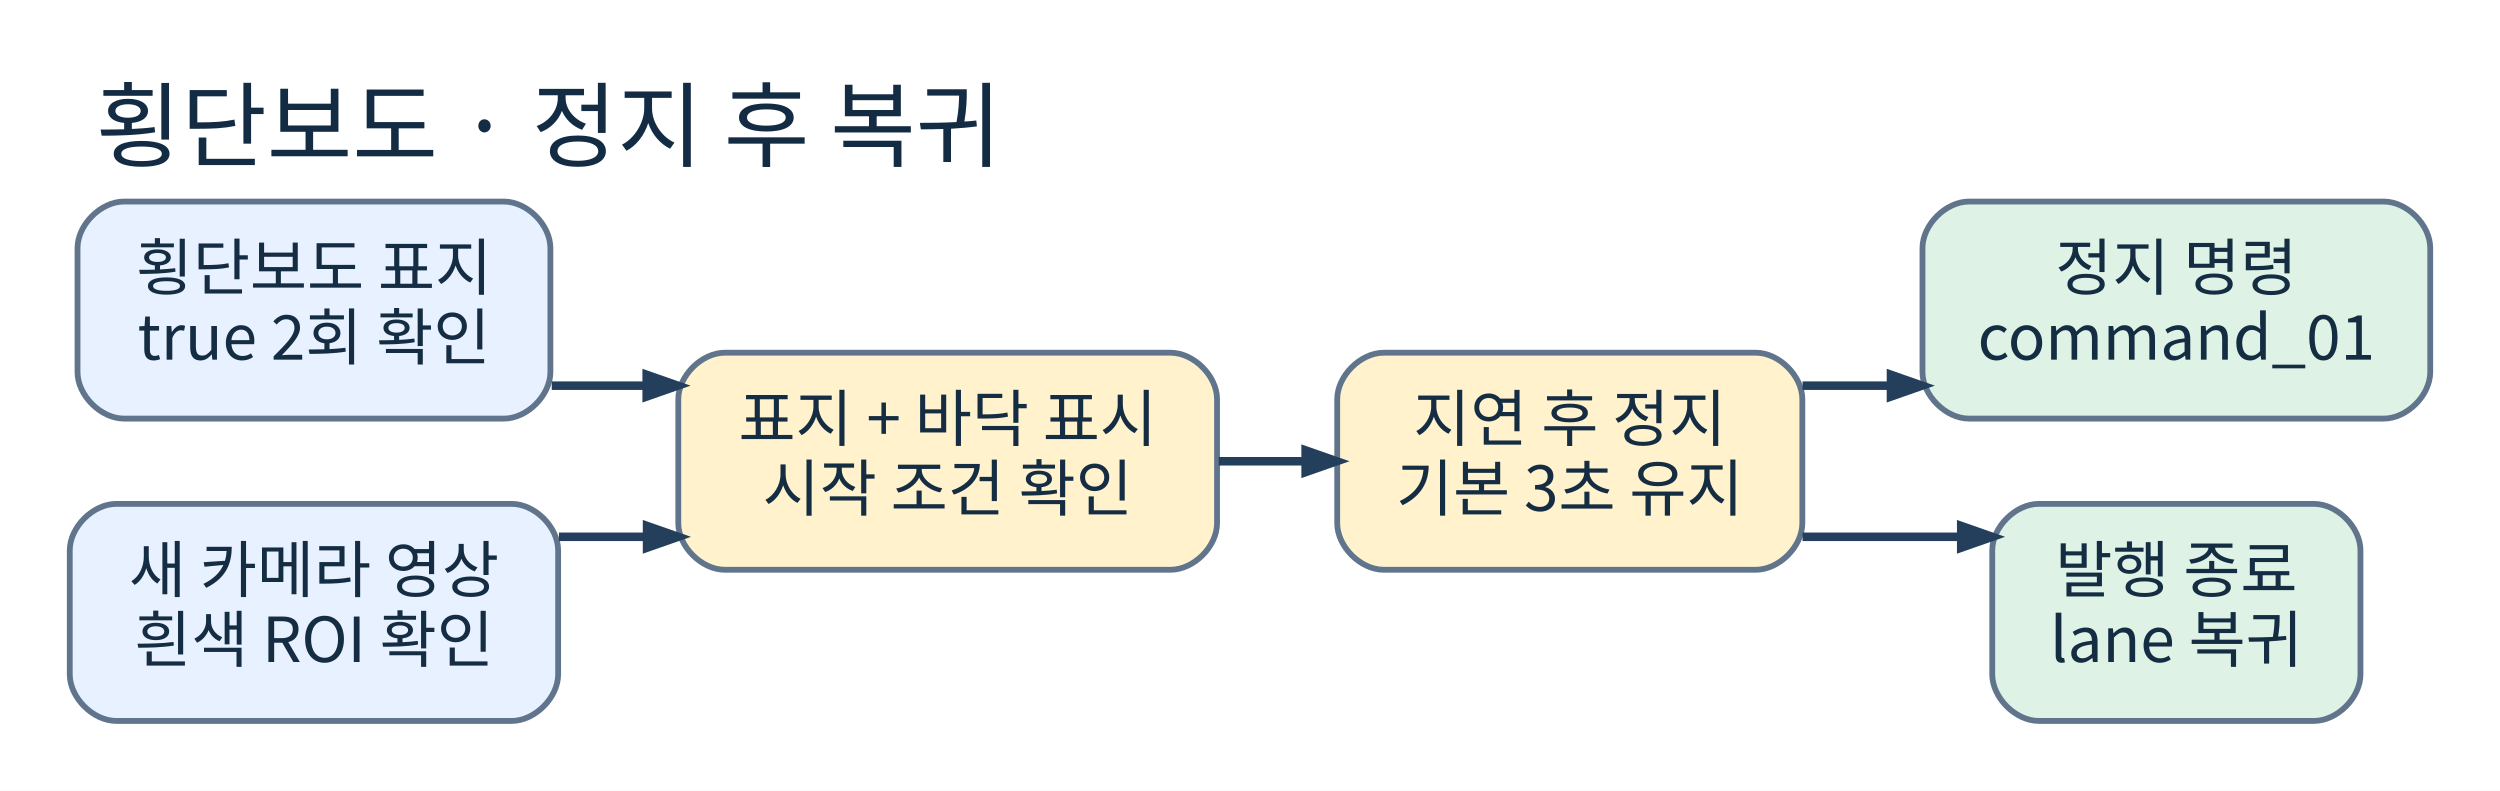
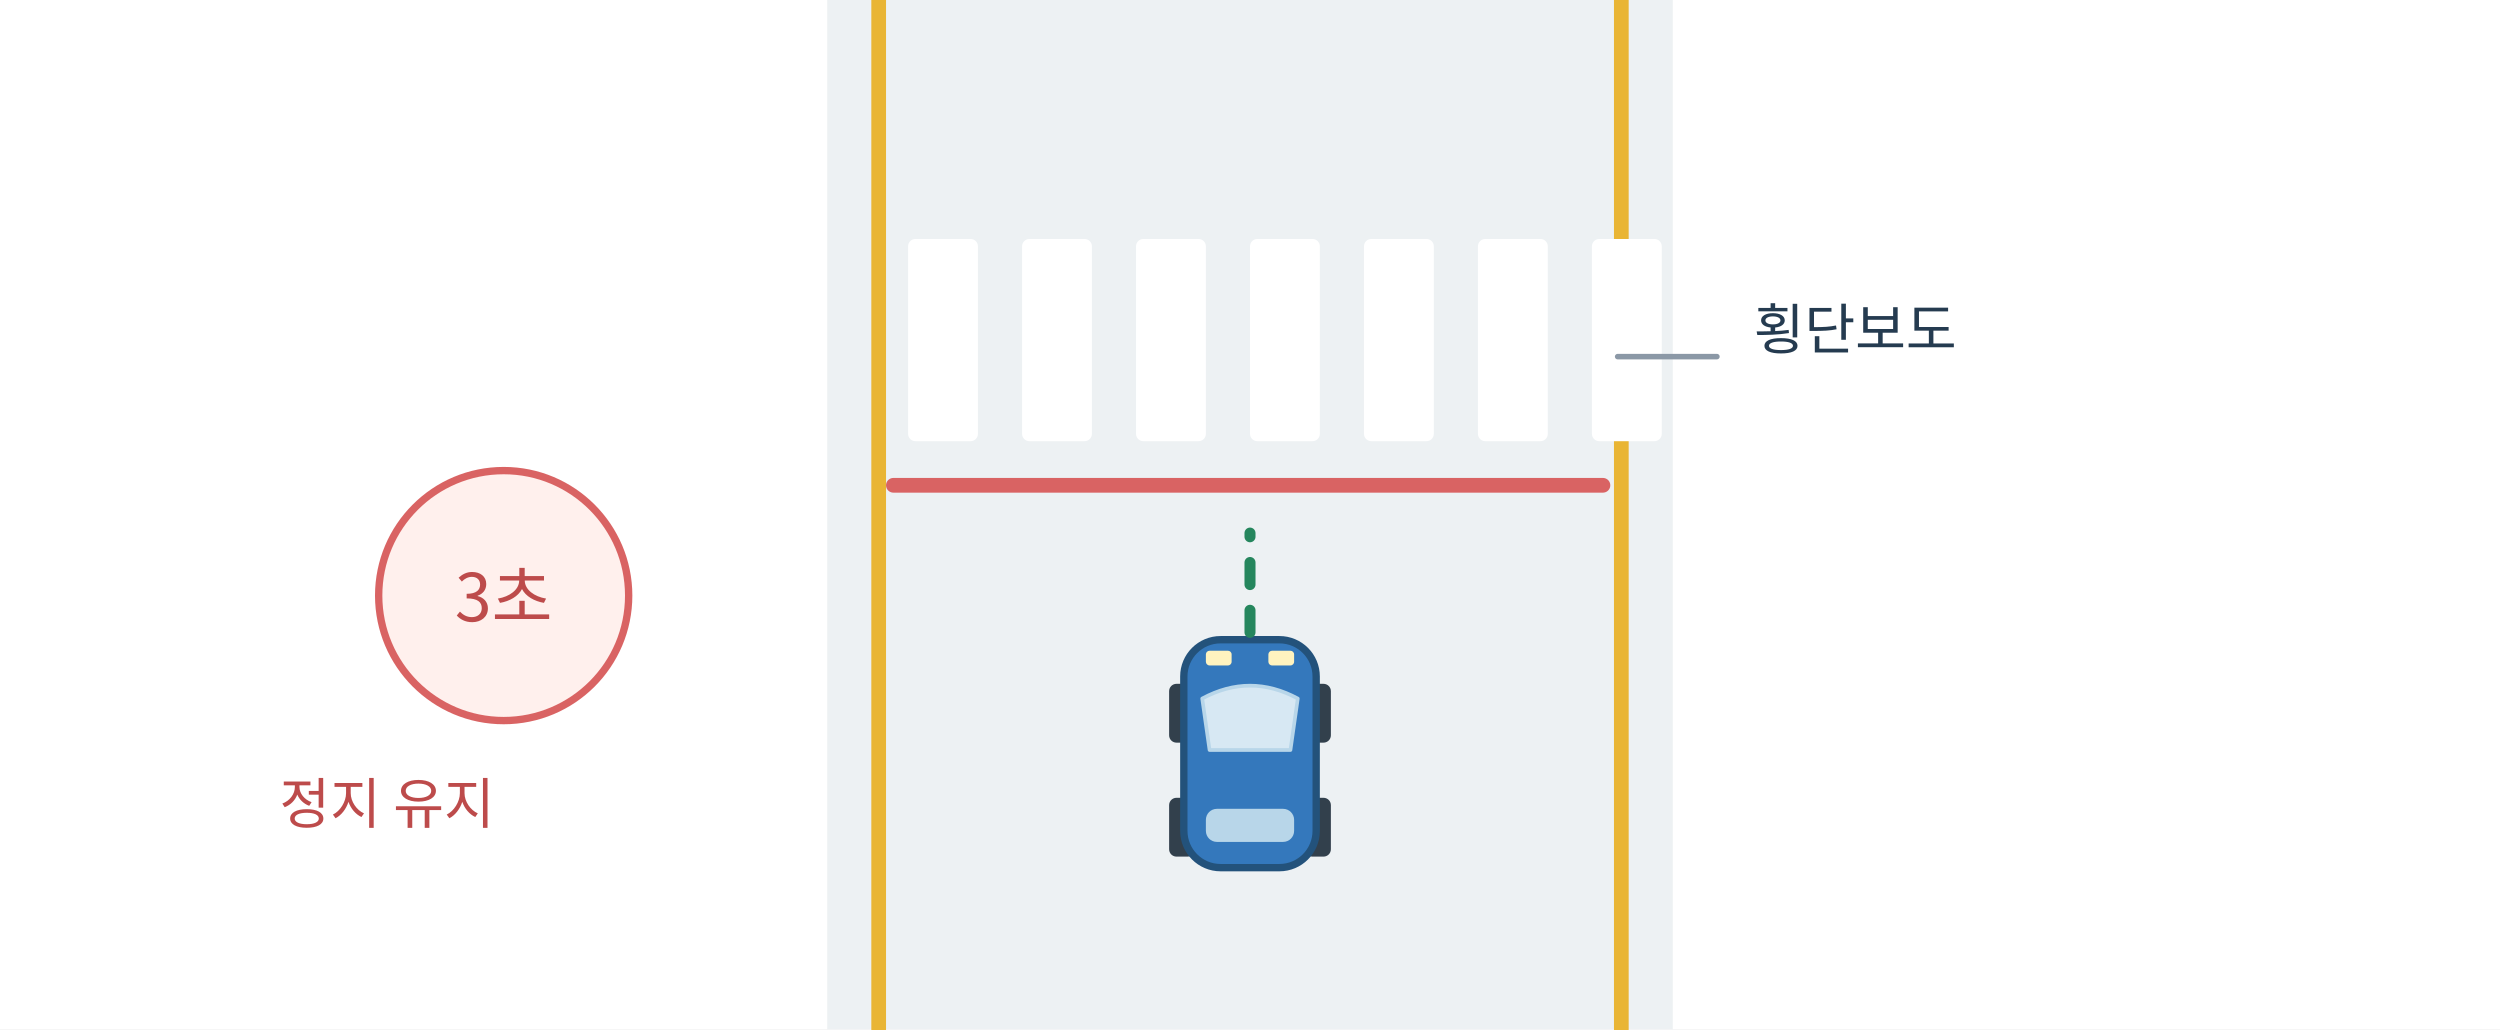
- <svg xmlns="http://www.w3.org/2000/svg" width="645pt" height="204pt" viewBox="0.00 0.00 645.00 204.00">
-   <g id="graph0" class="graph" transform="scale(1 1) rotate(0) translate(18 186)">
-     <polygon fill="white" stroke="transparent" points="-18,18 -18,-186 627,-186 627,18 -18,18" />
-     <text text-anchor="middle" x="123.5" y="-144.8" font-family="Noto Sans CJK KR" font-size="24.00" fill="#132b43">횡단보도 · 정지 후 복귀</text>
-     <g id="node1" class="node">
-       <path fill="#e8f1ff" stroke="#60758c" stroke-width="1.5" d="M112,-134C112,-134 14,-134 14,-134 8,-134 2,-128 2,-122 2,-122 2,-90 2,-90 2,-84 8,-78 14,-78 14,-78 112,-78 112,-78 118,-78 124,-84 124,-90 124,-90 124,-122 124,-122 124,-128 118,-134 112,-134" />
-       <text text-anchor="middle" x="63" y="-111.2" font-family="Noto Sans CJK KR" font-size="16.00" fill="#152d43">횡단보도 표지</text>
-       <text text-anchor="middle" x="63" y="-93.2" font-family="Noto Sans CJK KR" font-size="16.00" fill="#152d43">true 2회 확인</text>
-     </g>
-     <g id="node3" class="node">
-       <path fill="#fff2cc" stroke="#60758c" stroke-width="1.5" d="M284,-95C284,-95 169,-95 169,-95 163,-95 157,-89 157,-83 157,-83 157,-51 157,-51 157,-45 163,-39 169,-39 169,-39 284,-39 284,-39 290,-39 296,-45 296,-51 296,-51 296,-83 296,-83 296,-89 290,-95 284,-95" />
-       <text text-anchor="middle" x="226.5" y="-72.2" font-family="Noto Sans CJK KR" font-size="16.00" fill="#152d43">표지 + 바닥 표시</text>
-       <text text-anchor="middle" x="226.5" y="-54.2" font-family="Noto Sans CJK KR" font-size="16.00" fill="#152d43">시작 조건 확인</text>
-     </g>
-     <g id="edge1" class="edge">
-       <path fill="none" stroke="#243f5b" stroke-width="2.2" d="M124.35,-86.5C124.35,-86.5 148.84,-86.5 148.84,-86.5" />
-       <polygon fill="#243f5b" stroke="#243f5b" stroke-width="2.2" points="148.84,-89.3 156.84,-86.5 148.84,-83.7 148.84,-89.3" />
-     </g>
-     <g id="node2" class="node">
-       <path fill="#e8f1ff" stroke="#60758c" stroke-width="1.5" d="M114,-56C114,-56 12,-56 12,-56 6,-56 0,-50 0,-44 0,-44 0,-12 0,-12 0,-6 6,0 12,0 12,0 114,0 114,0 120,0 126,-6 126,-12 126,-12 126,-44 126,-44 126,-50 120,-56 114,-56" />
-       <text text-anchor="middle" x="63" y="-33.2" font-family="Noto Sans CJK KR" font-size="16.00" fill="#152d43">새 카메라 영상</text>
-       <text text-anchor="middle" x="63" y="-15.2" font-family="Noto Sans CJK KR" font-size="16.00" fill="#152d43">흰색 ROI 확인</text>
-     </g>
-     <g id="edge2" class="edge">
-       <path fill="none" stroke="#243f5b" stroke-width="2.2" d="M126.21,-47.5C126.21,-47.5 148.94,-47.5 148.94,-47.5" />
-       <polygon fill="#243f5b" stroke="#243f5b" stroke-width="2.2" points="148.94,-50.3 156.94,-47.5 148.94,-44.7 148.94,-50.3" />
-     </g>
-     <g id="node4" class="node">
-       <path fill="#fff2cc" stroke="#60758c" stroke-width="1.5" d="M435,-95C435,-95 339,-95 339,-95 333,-95 327,-89 327,-83 327,-83 327,-51 327,-51 327,-45 333,-39 339,-39 339,-39 435,-39 435,-39 441,-39 447,-45 447,-51 447,-51 447,-83 447,-83 447,-89 441,-95 435,-95" />
-       <text text-anchor="middle" x="387" y="-72.2" font-family="Noto Sans CJK KR" font-size="16.00" fill="#152d43">지연 후 정지</text>
-       <text text-anchor="middle" x="387" y="-54.2" font-family="Noto Sans CJK KR" font-size="16.00" fill="#152d43">기본 3초 유지</text>
-     </g>
-     <g id="edge3" class="edge">
-       <path fill="none" stroke="#243f5b" stroke-width="2.2" d="M296.43,-67C296.43,-67 318.85,-67 318.85,-67" />
-       <polygon fill="#243f5b" stroke="#243f5b" stroke-width="2.2" points="318.85,-69.8 326.85,-67 318.85,-64.2 318.85,-69.8" />
-     </g>
-     <g id="node5" class="node">
-       <path fill="#def3e5" stroke="#60758c" stroke-width="1.5" d="M597,-134C597,-134 490,-134 490,-134 484,-134 478,-128 478,-122 478,-122 478,-90 478,-90 478,-84 484,-78 490,-78 490,-78 597,-78 597,-78 603,-78 609,-84 609,-90 609,-90 609,-122 609,-122 609,-128 603,-134 597,-134" />
-       <text text-anchor="middle" x="543.5" y="-111.2" font-family="Noto Sans CJK KR" font-size="16.00" fill="#152d43">정지 명령</text>
-       <text text-anchor="middle" x="543.5" y="-93.2" font-family="Noto Sans CJK KR" font-size="16.00" fill="#152d43">command_01</text>
-     </g>
-     <g id="edge4" class="edge">
-       <path fill="none" stroke="#243f5b" stroke-width="2.2" d="M447.06,-86.5C447.06,-86.5 469.87,-86.5 469.87,-86.5" />
-       <polygon fill="#243f5b" stroke="#243f5b" stroke-width="2.2" points="469.87,-89.3 477.87,-86.5 469.87,-83.7 469.87,-89.3" />
-     </g>
-     <g id="node6" class="node">
-       <path fill="#def3e5" stroke="#60758c" stroke-width="1.5" d="M579,-56C579,-56 508,-56 508,-56 502,-56 496,-50 496,-44 496,-44 496,-12 496,-12 496,-6 502,0 508,0 508,0 579,0 579,0 585,0 591,-6 591,-12 591,-12 591,-44 591,-44 591,-50 585,-56 579,-56" />
-       <text text-anchor="middle" x="543.5" y="-33.2" font-family="Noto Sans CJK KR" font-size="16.00" fill="#152d43">발행 종료</text>
-       <text text-anchor="middle" x="543.5" y="-15.2" font-family="Noto Sans CJK KR" font-size="16.00" fill="#152d43">lane 복귀</text>
-     </g>
-     <g id="edge5" class="edge">
-       <path fill="none" stroke="#243f5b" stroke-width="2.2" d="M447.06,-47.5C447.06,-47.5 487.99,-47.5 487.99,-47.5" />
-       <polygon fill="#243f5b" stroke="#243f5b" stroke-width="2.2" points="487.99,-50.3 495.99,-47.5 487.99,-44.7 487.99,-50.3" />
-     </g>
+ <svg xmlns="http://www.w3.org/2000/svg" width="680" height="280" viewBox="0 0 680 280" role="img" aria-labelledby="title">
+   <defs>
+     <marker id="arrow" viewBox="0 0 10 10" refX="8" refY="5" markerWidth="6" markerHeight="6" orient="auto-start-reverse">
+       <path d="M0 0 L10 5 L0 10Z" fill="#3478bc" />
+     </marker>
+     <marker id="greenArrow" viewBox="0 0 10 10" refX="8" refY="5" markerWidth="6" markerHeight="6" orient="auto">
+       <path d="M0 0 L10 5 L0 10Z" fill="#25865d" />
+     </marker>
+     <marker id="purpleArrow" viewBox="0 0 10 10" refX="8" refY="5" markerWidth="6" markerHeight="6" orient="auto">
+       <path d="M0 0 L10 5 L0 10Z" fill="#916ab5" />
+     </marker>
+   </defs>
+   <rect x="0" y="0" width="680" height="280" rx="0" fill="white" stroke="none" stroke-width="2" />
+   <rect x="225" y="0" width="230" height="280" rx="0" fill="#edf1f3" stroke="none" stroke-width="2" />
+   <path d="M239 0 V280" stroke="#e9b534" stroke-width="4" fill="none" stroke-linecap="round" stroke-linejoin="round" />
+   <path d="M441 0 V280" stroke="#e9b534" stroke-width="4" fill="none" stroke-linecap="round" stroke-linejoin="round" />
+   <rect x="247" y="65" width="19" height="55" rx="2" fill="white" stroke="none" stroke-width="2" />
+   <rect x="278" y="65" width="19" height="55" rx="2" fill="white" stroke="none" stroke-width="2" />
+   <rect x="309" y="65" width="19" height="55" rx="2" fill="white" stroke="none" stroke-width="2" />
+   <rect x="340" y="65" width="19" height="55" rx="2" fill="white" stroke="none" stroke-width="2" />
+   <rect x="371" y="65" width="19" height="55" rx="2" fill="white" stroke="none" stroke-width="2" />
+   <rect x="402" y="65" width="19" height="55" rx="2" fill="white" stroke="none" stroke-width="2" />
+   <rect x="433" y="65" width="19" height="55" rx="2" fill="white" stroke="none" stroke-width="2" />
+   <path d="M243 132 H436" stroke="#d96363" stroke-width="4" fill="none" stroke-linecap="round" stroke-linejoin="round" />
+   <g transform="translate(340 205) rotate(0)" opacity="1">
+     <rect x="-22" y="-19" width="7" height="16" rx="2" fill="#32404c" stroke="none" stroke-width="2" />
+     <rect x="15" y="-19" width="7" height="16" rx="2" fill="#32404c" stroke="none" stroke-width="2" />
+     <rect x="-22" y="12" width="7" height="16" rx="2" fill="#32404c" stroke="none" stroke-width="2" />
+     <rect x="15" y="12" width="7" height="16" rx="2" fill="#32404c" stroke="none" stroke-width="2" />
+     <rect x="-18" y="-31" width="36" height="62" rx="10" fill="#3478bc" stroke="#23527b" stroke-width="2" />
+     <path d="M-13 -15 Q0 -22 13 -15 L11 -1 L-11 -1 Z" stroke="#b8d6e9" stroke-width="1" fill="#d7e8f3" stroke-linecap="round" stroke-linejoin="round" />
+     <rect x="-12" y="15" width="24" height="9" rx="3" fill="#b8d6e9" stroke="none" stroke-width="2" />
+     <rect x="-12" y="-28" width="7" height="4" rx="1" fill="#fff3bf" stroke="none" stroke-width="2" />
+     <rect x="5" y="-28" width="7" height="4" rx="1" fill="#fff3bf" stroke="none" stroke-width="2" />
  </g>
+   <path d="M340 172 V145" stroke="#25865d" stroke-width="3" fill="none" stroke-linecap="round" stroke-linejoin="round" stroke-dasharray="6 7" />
+   <text x="477" y="95" font-family="Noto Sans CJK KR, sans-serif" font-size="15" fill="#253b50" text-anchor="start">횡단보도</text>
+   <path d="M467 97 H440" stroke="#8b98a6" stroke-width="1.5" fill="none" stroke-linecap="round" stroke-linejoin="round" />
+   <circle cx="137" cy="162" r="34" fill="#fff0ed" stroke="#d96363" stroke-width="2" />
+   <text x="137" y="169" font-family="Noto Sans CJK KR, sans-serif" font-size="18" fill="#bd4b4b" text-anchor="middle">3초</text>
+   <text x="76" y="224" font-family="Noto Sans CJK KR, sans-serif" font-size="15" fill="#bd4b4b" text-anchor="start">정지 유지</text>
</svg>
